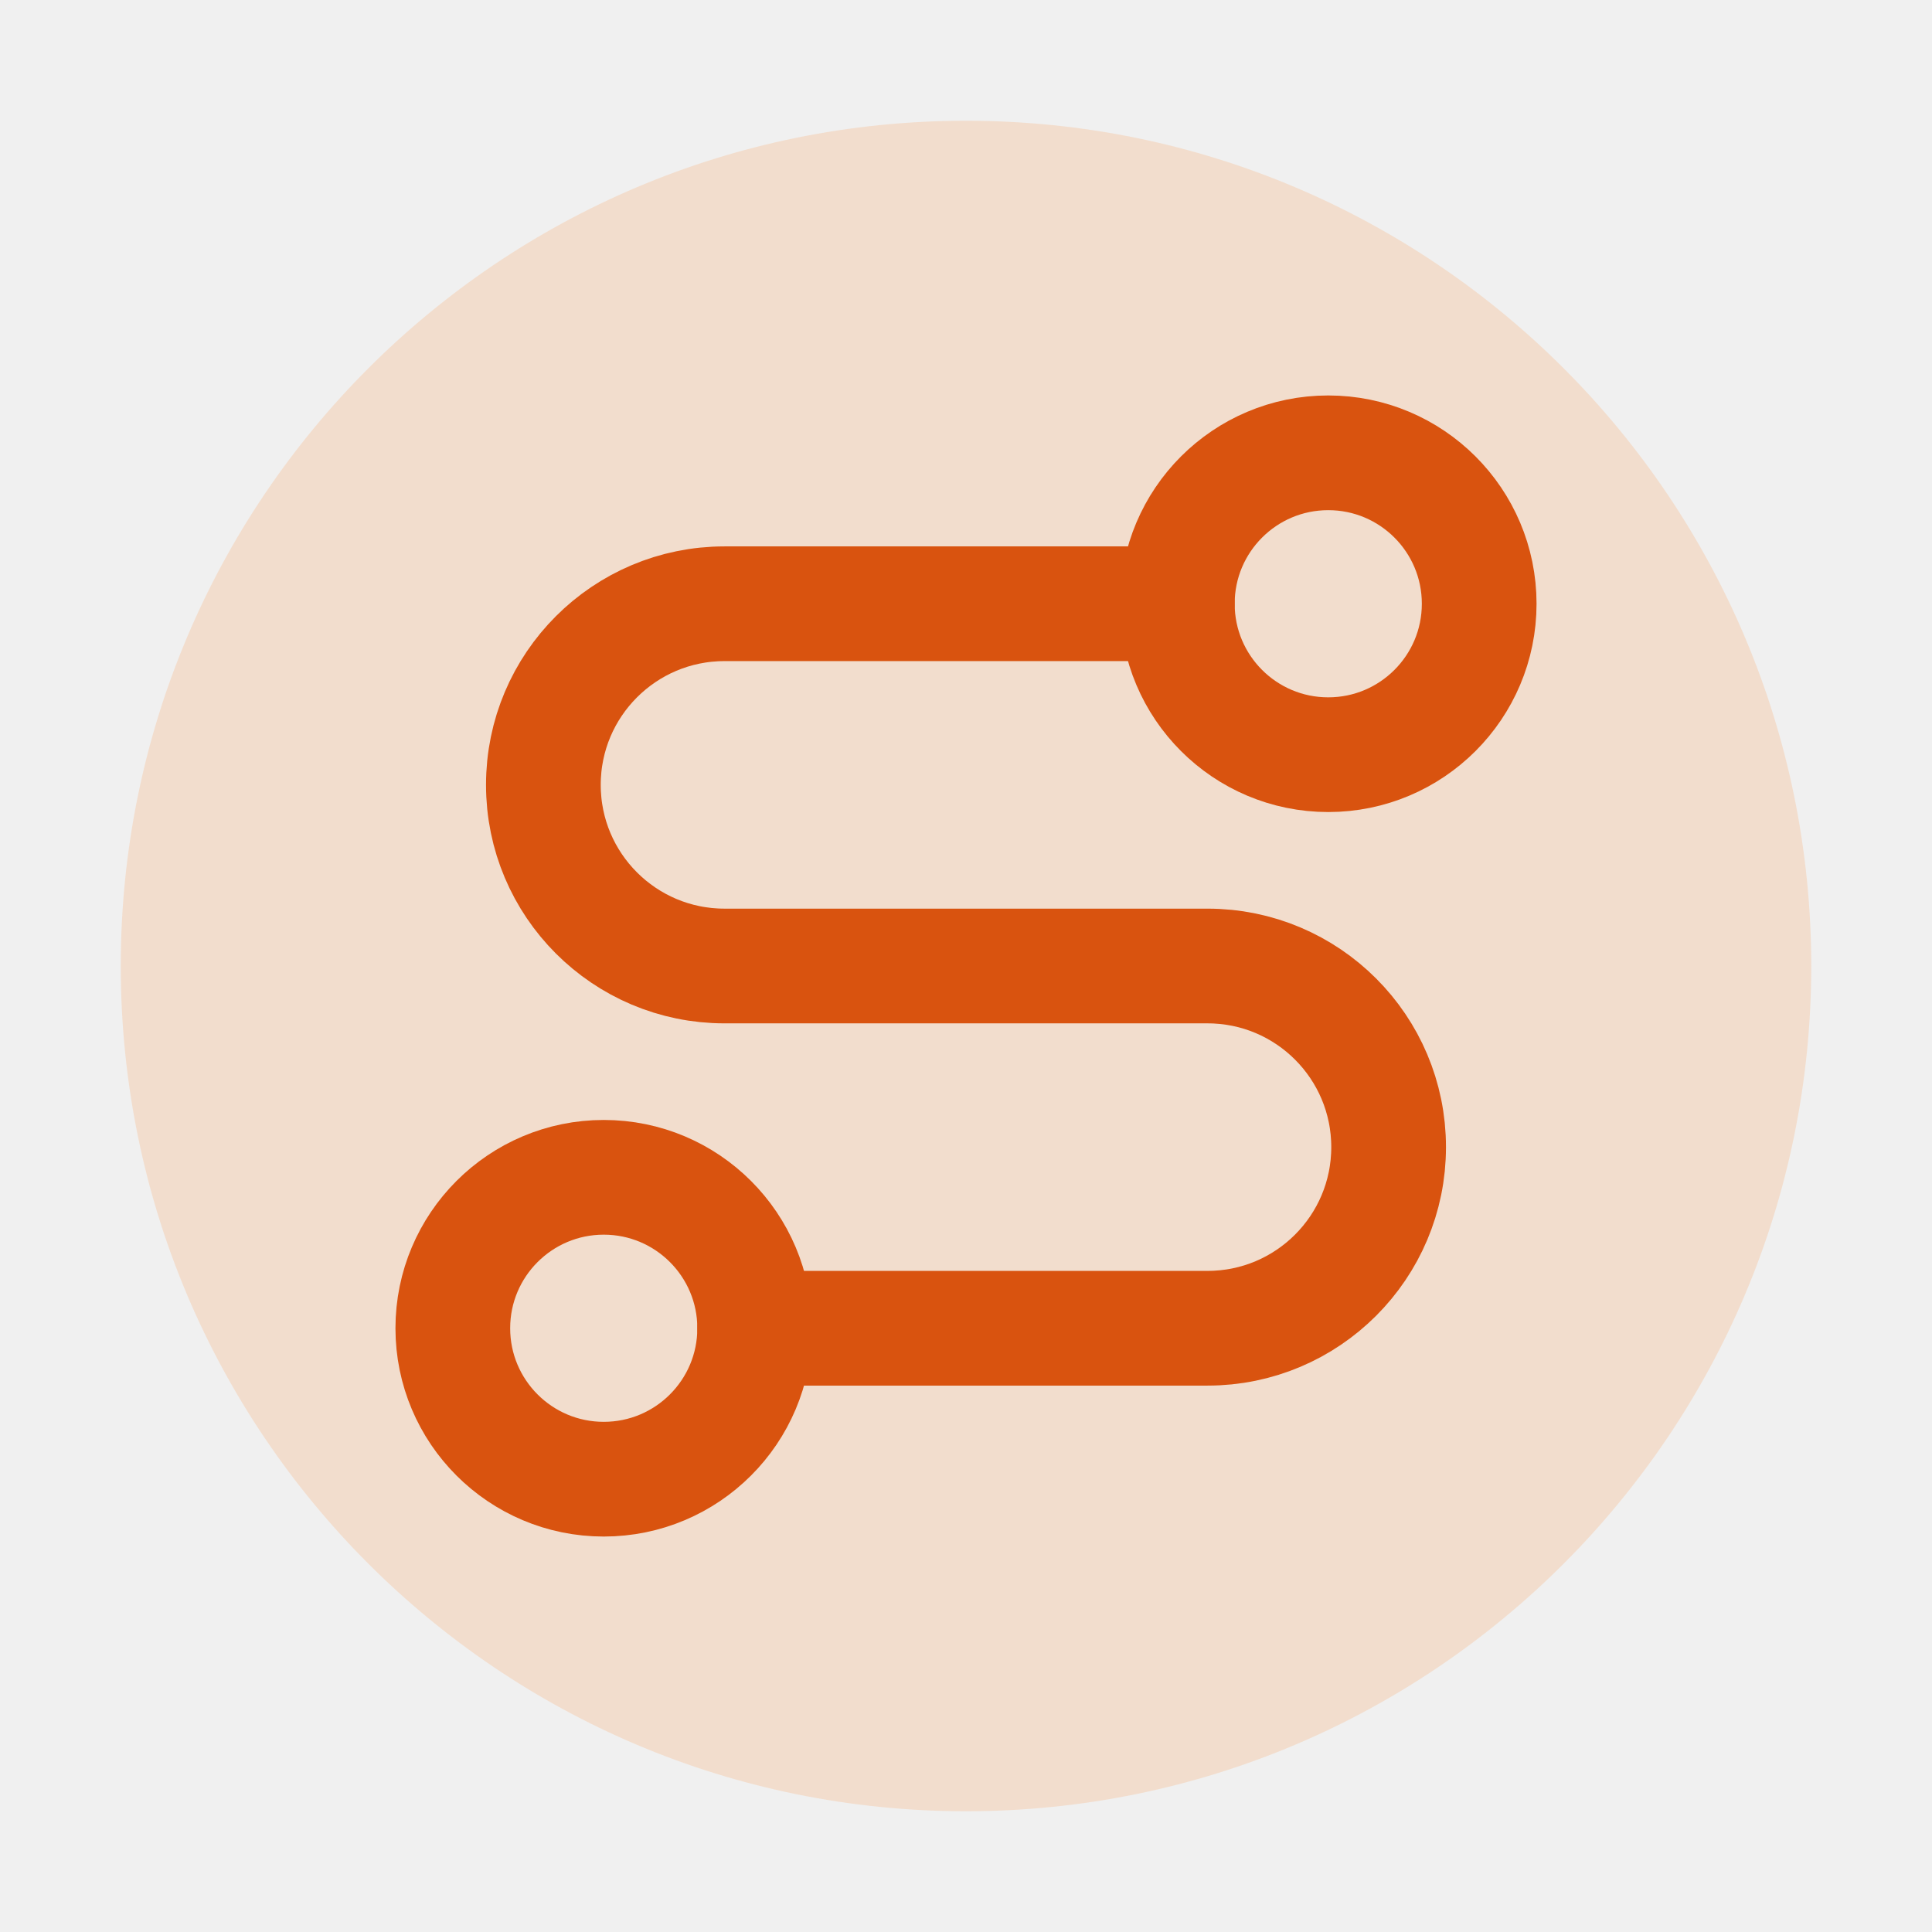
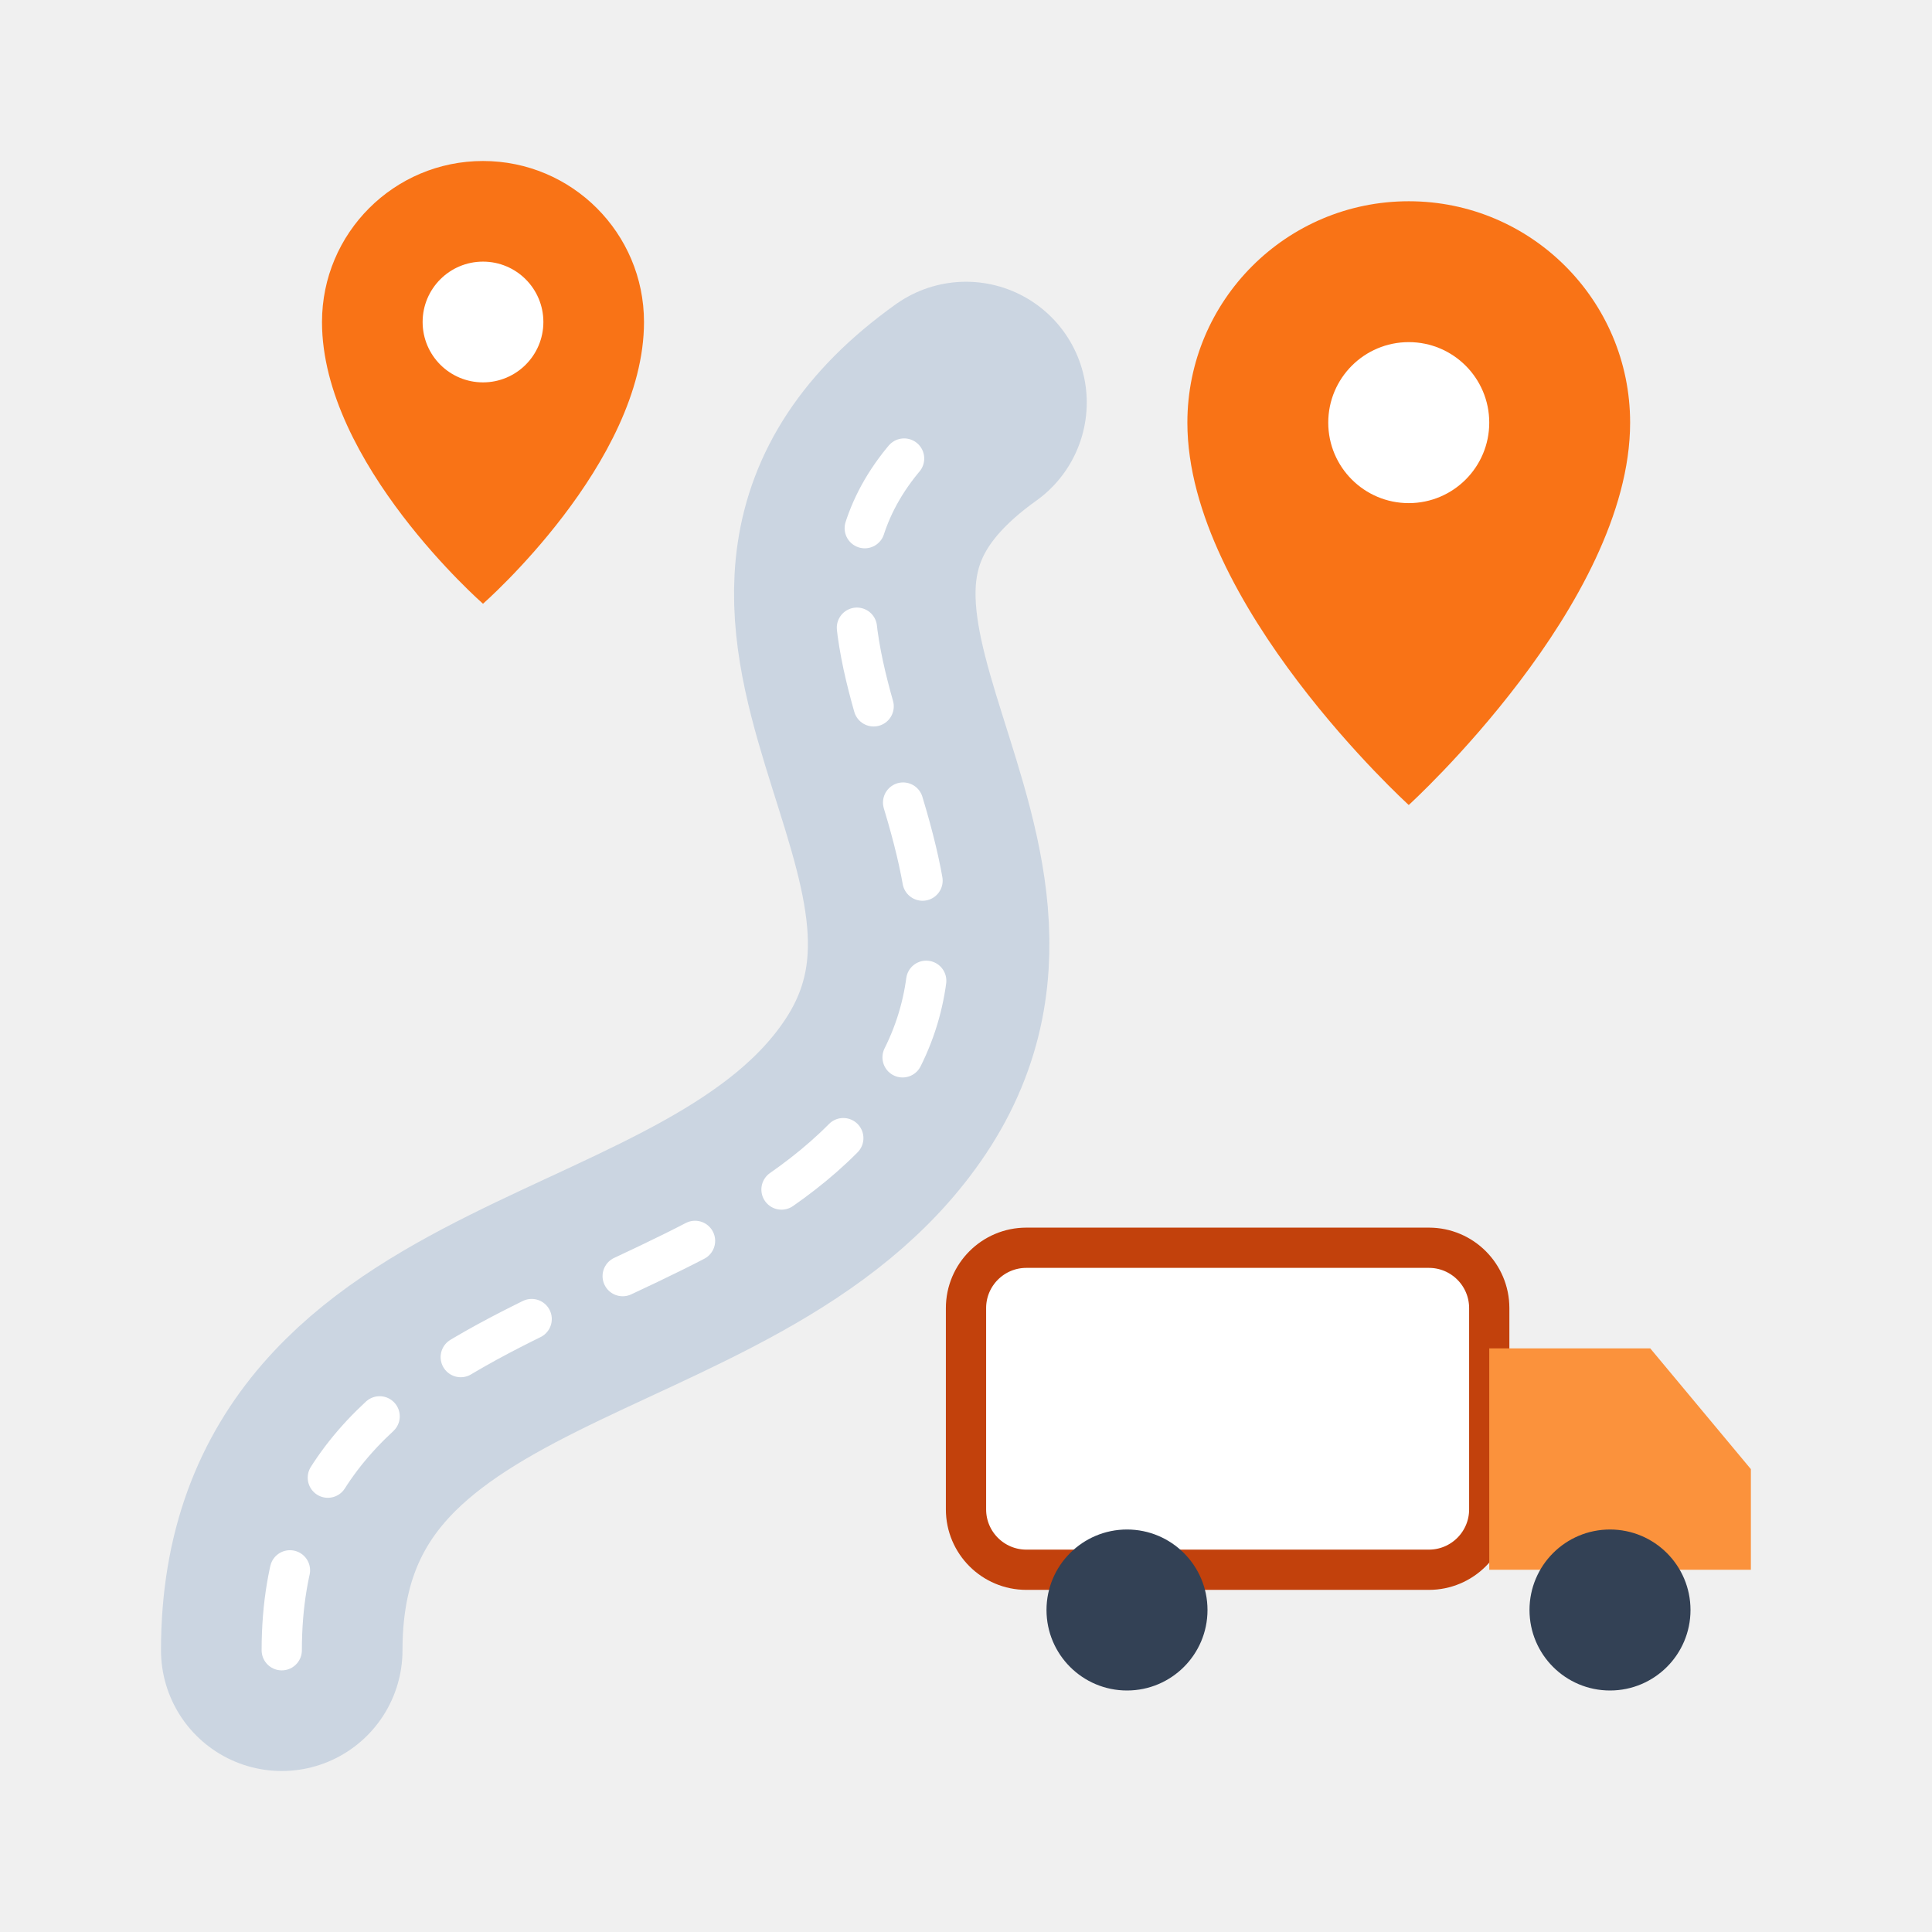
<svg xmlns="http://www.w3.org/2000/svg" viewBox="0 0 96 96">
-   <circle cx="48" cy="48" r="42" fill="#fb9a52" fill-opacity=".22" />
-   <g transform="translate(12 12) scale(3)" stroke="#d9530f" stroke-width="1.9" fill="none" stroke-linecap="round" stroke-linejoin="round">
-     <circle cx="6" cy="18" r="2.5" />
-     <circle cx="18" cy="6" r="2.5" />
-     <path d="M8.5 18H16a3 3 0 0 0 0-6H8a3 3 0 0 1 0-6h7.5" />
+   <path d="M14 82c0-18 22-16 30-28s-10-24 4-34" fill="none" stroke="#cbd5e1" stroke-width="12" stroke-linecap="round" />
+   <path d="M14 82c0-18 22-16 30-28s-10-24 4-34" fill="none" stroke="#ffffff" stroke-width="2" stroke-dasharray="4 5" stroke-linecap="round" />
+   <path d="M70 40s-11-10-11-19a11 11 0 0 1 22 0c0 9-11 19-11 19Z" fill="#f97316" />
+   <circle cx="70" cy="21" r="4" fill="#ffffff" />
+   <path d="M24 30s-8-7-8-14a8 8 0 0 1 16 0c0 7-8 14-8 14Z" fill="#f97316" />
+   <circle cx="24" cy="16" r="3" fill="#ffffff" />
+   <g transform="translate(48 58)">
+     <rect x="0" y="4" width="26" height="16" rx="3" fill="#ffffff" stroke="#c2410c" stroke-width="2" />
+     <path d="M26 9h8l5 6v5H26Z" fill="#fb923c" />
+     <circle cx="8" cy="22" r="4" fill="#334155" />
+     <circle cx="32" cy="22" r="4" fill="#334155" />
  </g>
</svg>
